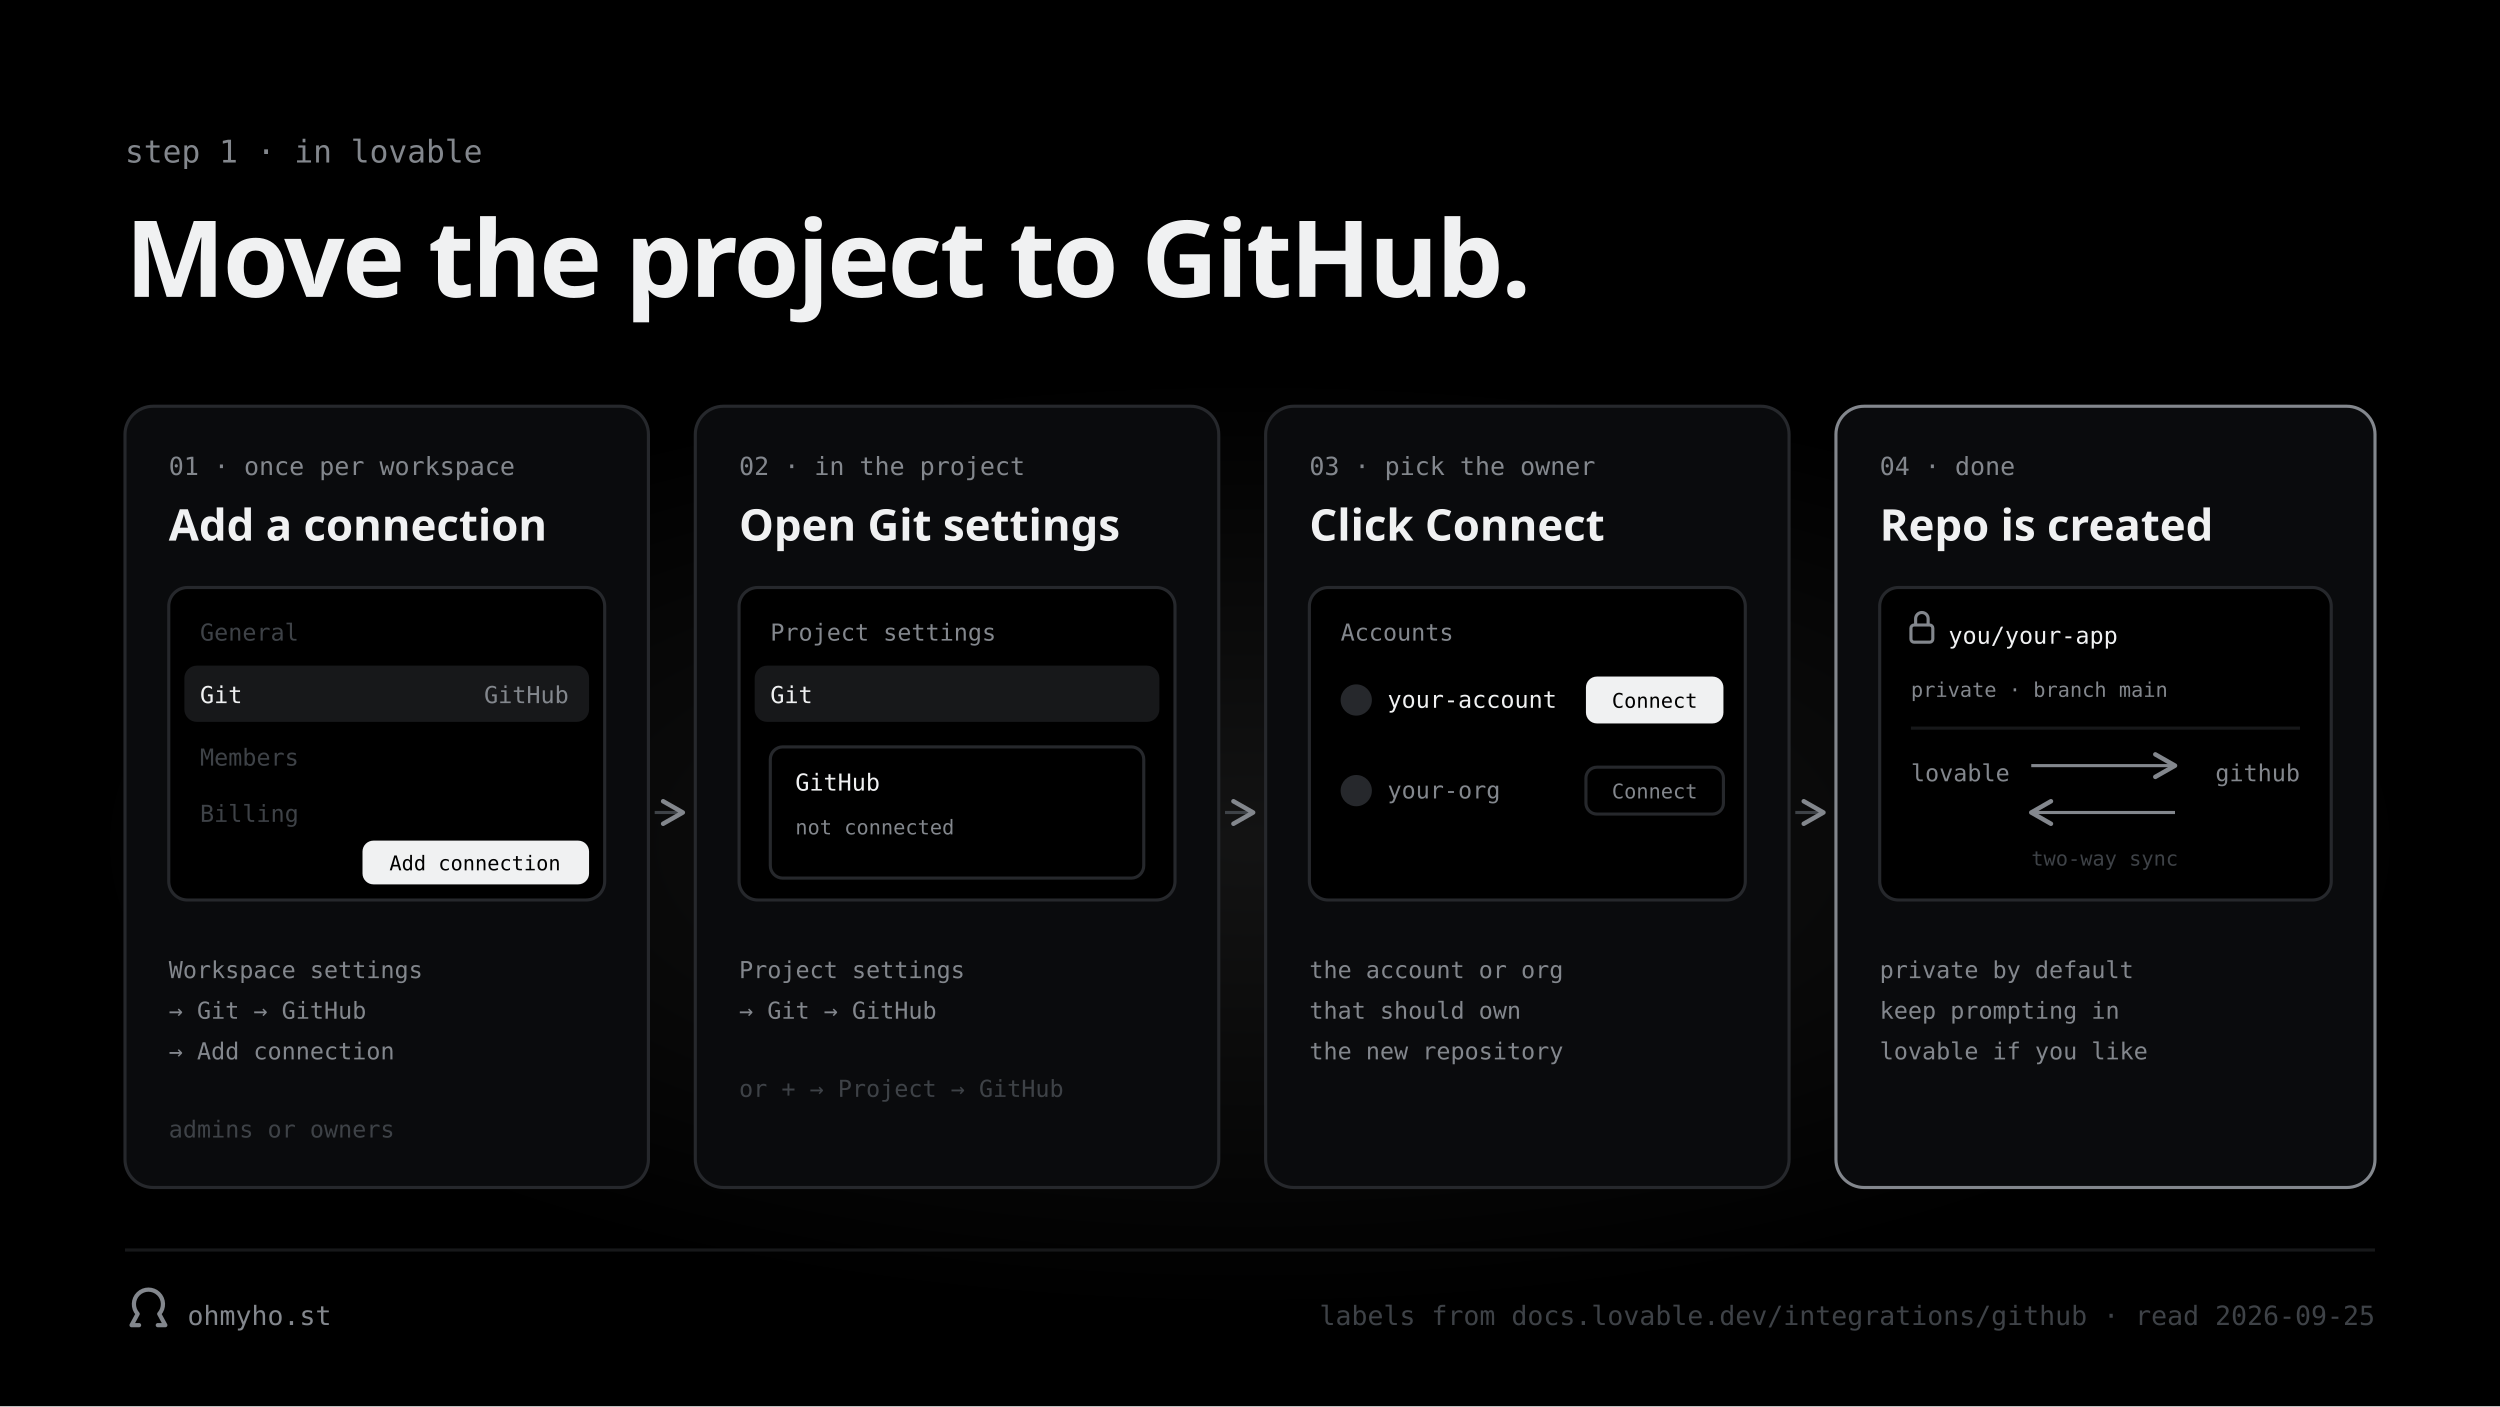
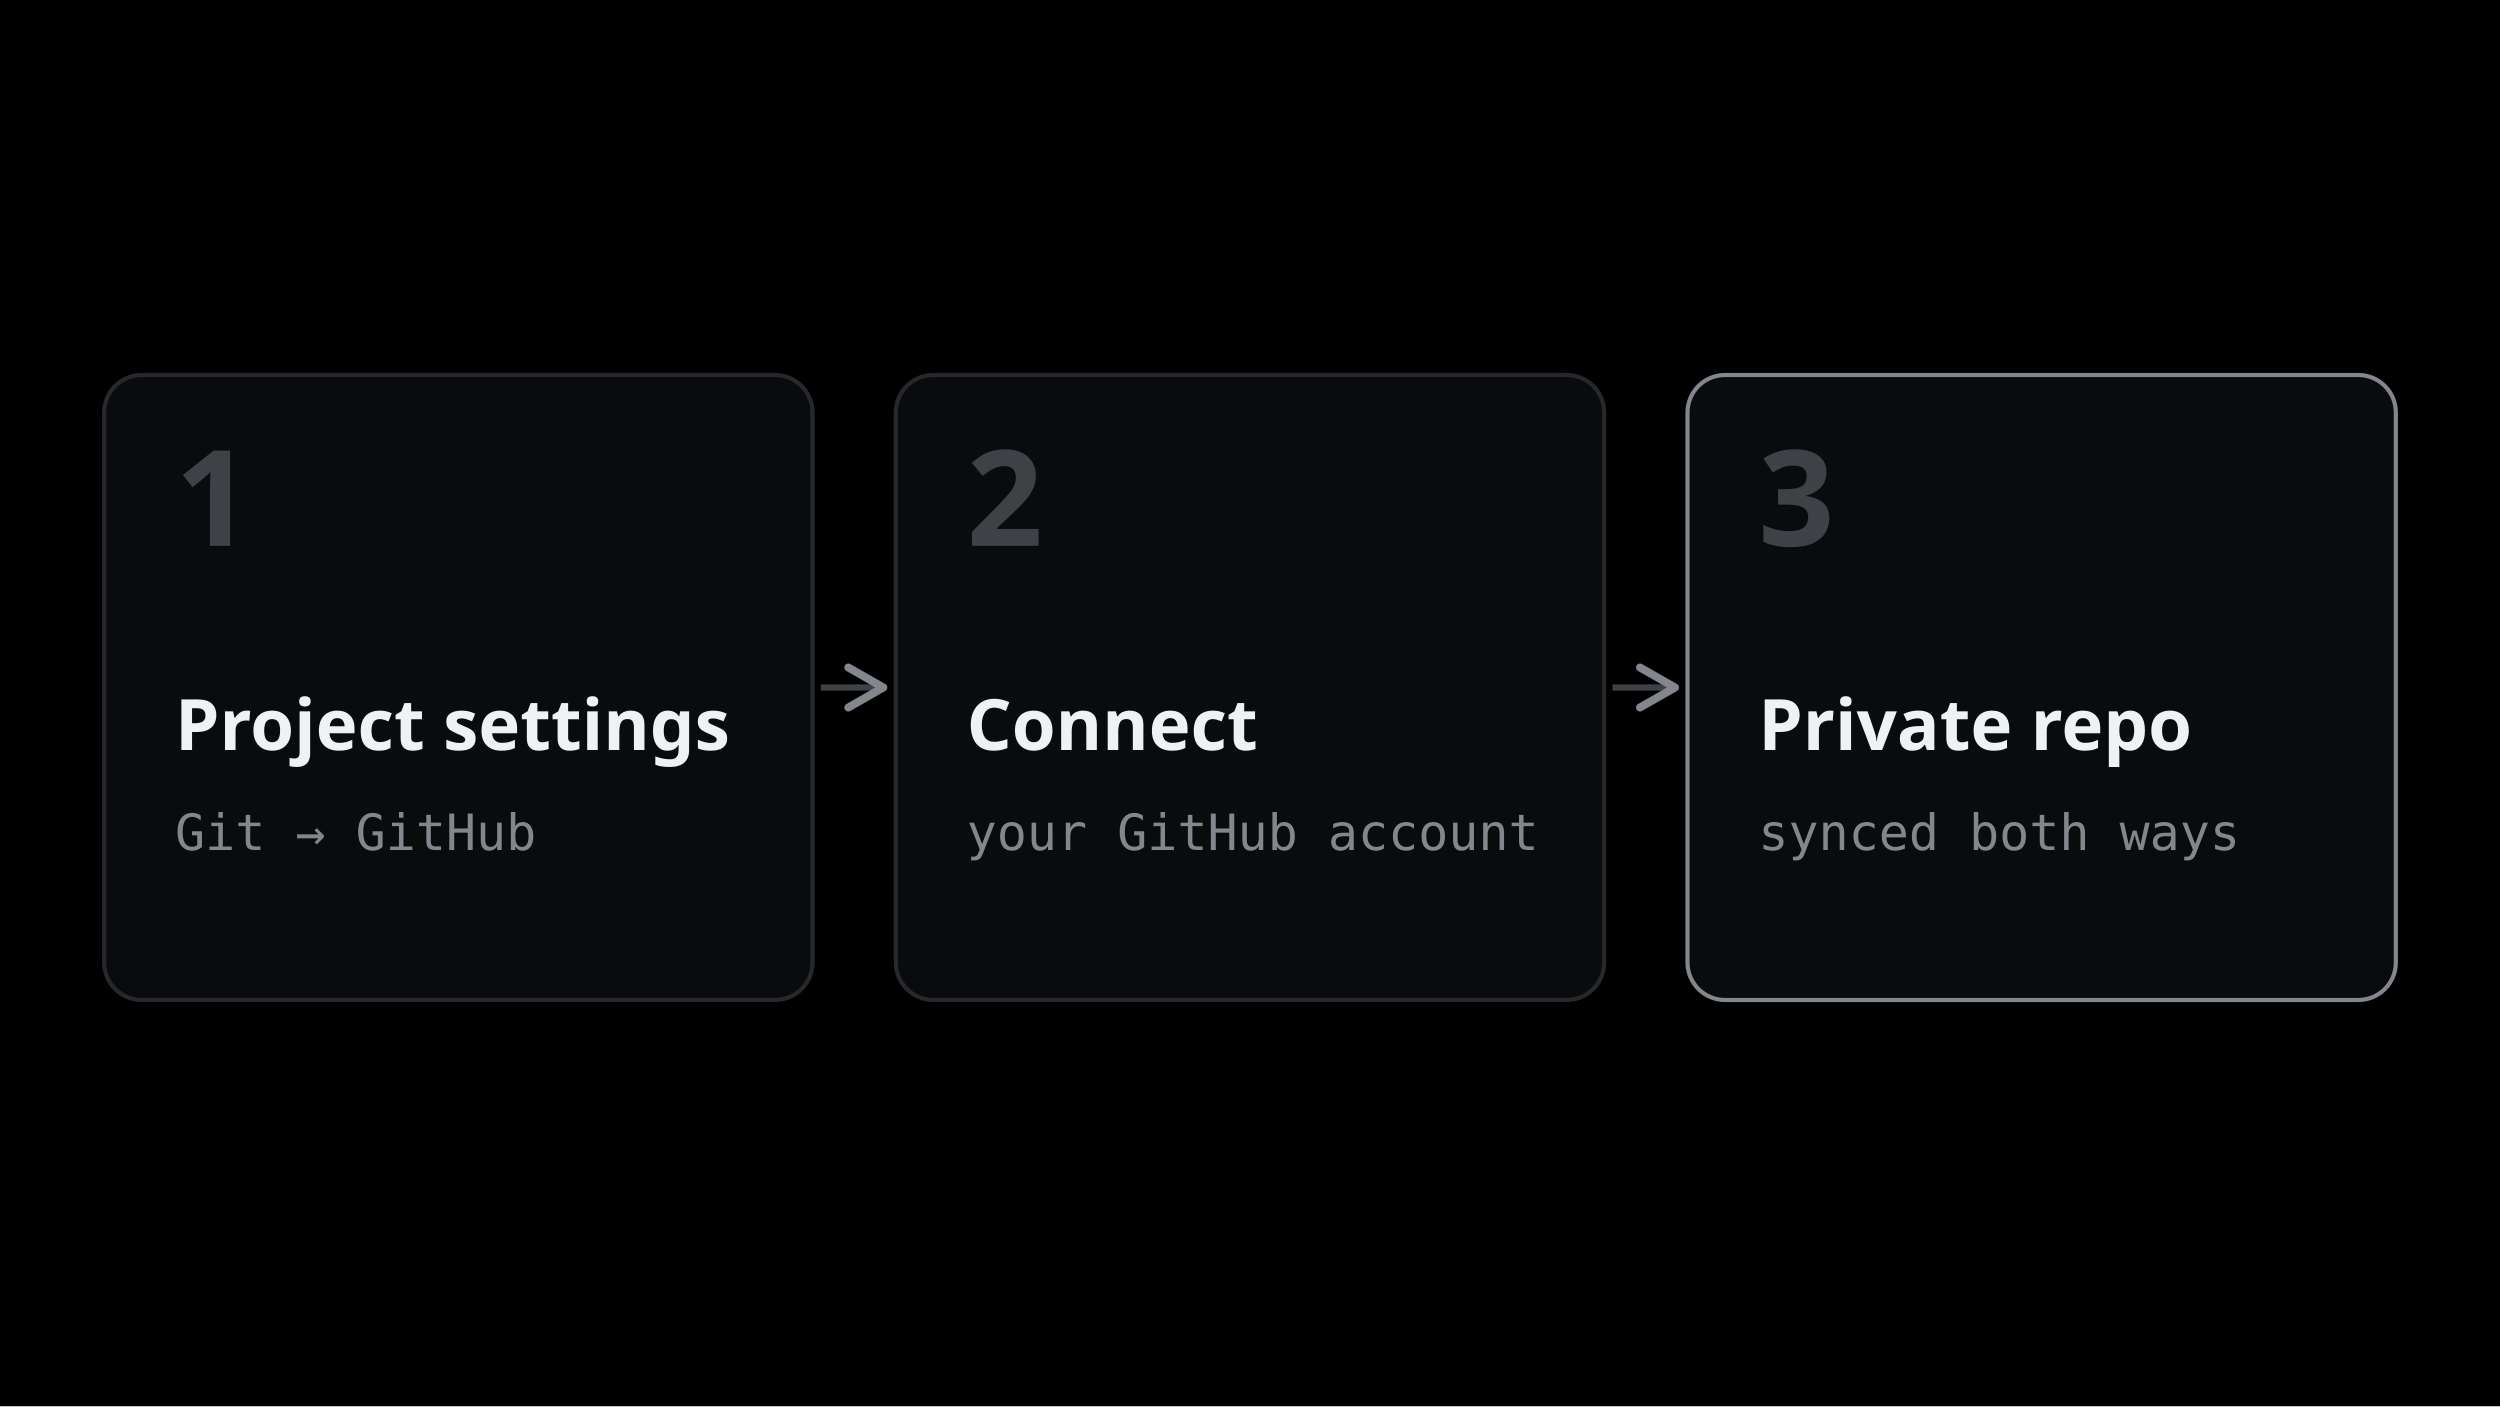
- <svg xmlns="http://www.w3.org/2000/svg" viewBox="0 0 1600 900" width="1600" height="900" role="img" aria-label="Four steps in Lovable: add a GitHub connection under Workspace settings, Git, GitHub; open Project settings, Git, GitHub; click Connect next to the account or organization; Lovable creates a private repository and syncs the default branch both ways.">
+ <svg xmlns="http://www.w3.org/2000/svg" viewBox="0 0 1200 675" width="1200" height="675" role="img" aria-label="Three steps in Lovable: open Project settings, Git, GitHub; connect your GitHub account; Lovable creates a private repository that syncs both ways.">
  <defs>
-     <radialGradient id="glow" cx="50%" cy="50%" r="50%">
-       <stop offset="0%" stop-color="#F0F1F2" stop-opacity=".08" />
-       <stop offset="100%" stop-color="#F0F1F2" stop-opacity="0" />
-     </radialGradient>
-     <marker id="head" viewBox="0 0 10 10" refX="8" refY="5" markerWidth="9" markerHeight="9" orient="auto">
+     <marker id="head" viewBox="0 0 10 10" refX="8" refY="5" markerWidth="8" markerHeight="8" orient="auto">
      <path d="M1 1 L8 5 L1 9" fill="none" stroke="#83878D" stroke-width="1.6" stroke-linecap="round" stroke-linejoin="round" />
    </marker>
  </defs>
-   <rect width="1600" height="900" fill="#000" />
-   <ellipse cx="800" cy="540" rx="760" ry="300" fill="url(#glow)" />
-   <text x="80" y="104" font-family="'JetBrains Mono', monospace" font-size="20" fill="#83878D">step 1 · in lovable</text>
-   <text x="80" y="190" font-family="'Space Grotesk', sans-serif" font-weight="700" font-size="68" fill="#F0F1F2" letter-spacing="-1.5">Move the project to GitHub.</text>
-   <g fill="none" stroke="#3E4247" stroke-width="2">
-     <path d="M419 520 H437" marker-end="url(#head)" />
-     <path d="M784 520 H802" marker-end="url(#head)" />
-     <path d="M1149 520 H1167" marker-end="url(#head)" />
+   <rect width="1200" height="675" fill="#000" />
+   <g fill="none" stroke="#3E4247" stroke-width="3">
+     <path d="M394 330 H424" marker-end="url(#head)" />
+     <path d="M774 330 H804" marker-end="url(#head)" />
  </g>
-   <rect x="80" y="260" width="335" height="500" rx="18" fill="#0A0B0D" stroke="#26282C" stroke-width="2" />
-   <text x="108" y="304" font-family="'JetBrains Mono', monospace" font-size="16" fill="#83878D">01 · once per workspace</text>
-   <text x="108" y="346" font-family="'Space Grotesk', sans-serif" font-weight="700" font-size="28" fill="#F0F1F2">Add a connection</text>
-   <rect x="108" y="376" width="279" height="200" rx="12" fill="#000" stroke="#26282C" stroke-width="2" />
-   <g font-family="'JetBrains Mono', monospace" font-size="15">
-     <text x="128" y="410" fill="#3E4247">General</text>
-     <rect x="118" y="426" width="259" height="36" rx="8" fill="#17181A" />
-     <text x="128" y="450" fill="#F0F1F2">Git</text>
-     <text x="364" y="450" text-anchor="end" fill="#83878D">GitHub</text>
-     <text x="128" y="490" fill="#3E4247">Members</text>
-     <text x="128" y="526" fill="#3E4247">Billing</text>
-     <rect x="232" y="538" width="145" height="28" rx="7" fill="#F0F1F2" />
-     <text x="304" y="557" text-anchor="middle" font-size="13" fill="#000">Add connection</text>
+   <g fill="#0A0B0D" stroke="#26282C" stroke-width="2">
+     <rect x="50" y="180" width="340" height="300" rx="18" />
+     <rect x="430" y="180" width="340" height="300" rx="18" />
+     <rect x="810" y="180" width="340" height="300" rx="18" stroke="#83878D" />
  </g>
-   <g font-family="'JetBrains Mono', monospace" font-size="15" fill="#83878D">
-     <text x="108" y="626">Workspace settings</text>
-     <text x="108" y="652">→ Git → GitHub</text>
-     <text x="108" y="678">→ Add connection</text>
-     <text x="108" y="728" fill="#3E4247">admins or owners</text>
+   <g font-family="'Space Grotesk', sans-serif" font-weight="700" font-size="64" fill="#3E4247">
+     <text x="84" y="262">1</text>
+     <text x="464" y="262">2</text>
+     <text x="844" y="262">3</text>
  </g>
-   <rect x="445" y="260" width="335" height="500" rx="18" fill="#0A0B0D" stroke="#26282C" stroke-width="2" />
-   <text x="473" y="304" font-family="'JetBrains Mono', monospace" font-size="16" fill="#83878D">02 · in the project</text>
-   <text x="473" y="346" font-family="'Space Grotesk', sans-serif" font-weight="700" font-size="28" fill="#F0F1F2">Open Git settings</text>
-   <rect x="473" y="376" width="279" height="200" rx="12" fill="#000" stroke="#26282C" stroke-width="2" />
-   <g font-family="'JetBrains Mono', monospace" font-size="15">
-     <text x="493" y="410" fill="#83878D">Project settings</text>
-     <rect x="483" y="426" width="259" height="36" rx="8" fill="#17181A" />
-     <text x="493" y="450" fill="#F0F1F2">Git</text>
-     <rect x="493" y="478" width="239" height="84" rx="8" fill="none" stroke="#26282C" stroke-width="2" />
-     <text x="509" y="506" fill="#F0F1F2">GitHub</text>
-     <text x="509" y="534" font-size="13" fill="#83878D">not connected</text>
+   <g font-family="'Space Grotesk', sans-serif" font-weight="700" font-size="34" fill="#F0F1F2">
+     <text x="84" y="360">Project settings</text>
+     <text x="464" y="360">Connect</text>
+     <text x="844" y="360">Private repo</text>
  </g>
-   <g font-family="'JetBrains Mono', monospace" font-size="15" fill="#83878D">
-     <text x="473" y="626">Project settings</text>
-     <text x="473" y="652">→ Git → GitHub</text>
-     <text x="473" y="702" fill="#3E4247">or + → Project → GitHub</text>
+   <g font-family="'JetBrains Mono', monospace" font-size="24" fill="#83878D">
+     <text x="84" y="408">Git → GitHub</text>
+     <text x="464" y="408">your GitHub account</text>
+     <text x="844" y="408">synced both ways</text>
  </g>
-   <rect x="810" y="260" width="335" height="500" rx="18" fill="#0A0B0D" stroke="#26282C" stroke-width="2" />
-   <text x="838" y="304" font-family="'JetBrains Mono', monospace" font-size="16" fill="#83878D">03 · pick the owner</text>
-   <text x="838" y="346" font-family="'Space Grotesk', sans-serif" font-weight="700" font-size="28" fill="#F0F1F2">Click Connect</text>
-   <rect x="838" y="376" width="279" height="200" rx="12" fill="#000" stroke="#26282C" stroke-width="2" />
-   <g font-family="'JetBrains Mono', monospace" font-size="15">
-     <text x="858" y="410" fill="#83878D">Accounts</text>
-     <circle cx="868" cy="448" r="10" fill="#26282C" />
-     <text x="888" y="453" fill="#F0F1F2">your-account</text>
-     <rect x="1015" y="433" width="88" height="30" rx="7" fill="#F0F1F2" />
-     <text x="1059" y="453" text-anchor="middle" font-size="13" fill="#000">Connect</text>
-     <circle cx="868" cy="506" r="10" fill="#26282C" />
-     <text x="888" y="511" fill="#83878D">your-org</text>
-     <rect x="1015" y="491" width="88" height="30" rx="7" fill="none" stroke="#26282C" stroke-width="2" />
-     <text x="1059" y="511" text-anchor="middle" font-size="13" fill="#83878D">Connect</text>
-   </g>
-   <g font-family="'JetBrains Mono', monospace" font-size="15" fill="#83878D">
-     <text x="838" y="626">the account or org</text>
-     <text x="838" y="652">that should own</text>
-     <text x="838" y="678">the new repository</text>
-   </g>
-   <rect x="1175" y="260" width="345" height="500" rx="18" fill="#0A0B0D" stroke="#83878D" stroke-width="2" />
-   <text x="1203" y="304" font-family="'JetBrains Mono', monospace" font-size="16" fill="#83878D">04 · done</text>
-   <text x="1203" y="346" font-family="'Space Grotesk', sans-serif" font-weight="700" font-size="28" fill="#F0F1F2">Repo is created</text>
-   <rect x="1203" y="376" width="289" height="200" rx="12" fill="#000" stroke="#26282C" stroke-width="2" />
-   <g font-family="'JetBrains Mono', monospace" font-size="15">
-     <rect x="1223" y="400" width="14" height="11" rx="2" fill="none" stroke="#83878D" stroke-width="2" />
-     <path d="M1226 400 V396 A4 4 0 0 1 1234 396 V400" fill="none" stroke="#83878D" stroke-width="2" />
-     <text x="1247" y="412" fill="#F0F1F2">you/your-app</text>
-     <text x="1223" y="446" font-size="13" fill="#83878D">private · branch main</text>
-     <line x1="1223" y1="466" x2="1472" y2="466" stroke="#17181A" stroke-width="2" />
-     <text x="1223" y="500" fill="#83878D">lovable</text>
-     <text x="1472" y="500" text-anchor="end" fill="#83878D">github</text>
-     <path d="M1300 490 H1392" fill="none" stroke="#83878D" stroke-width="2" marker-end="url(#head)" />
-     <path d="M1392 520 H1300" fill="none" stroke="#83878D" stroke-width="2" marker-end="url(#head)" />
-     <text x="1347" y="554" text-anchor="middle" font-size="13" fill="#3E4247">two-way sync</text>
-   </g>
-   <g font-family="'JetBrains Mono', monospace" font-size="15" fill="#83878D">
-     <text x="1203" y="626">private by default</text>
-     <text x="1203" y="652">keep prompting in</text>
-     <text x="1203" y="678">lovable if you like</text>
-   </g>
-   <line x1="80" y1="800" x2="1520" y2="800" stroke="#17181A" stroke-width="2" />
-   <path d="M30 87 H14 L27 63 A31 31 0 1 1 73 63 L86 87 H70" transform="translate(80 822) scale(.3)" fill="none" stroke="#83878D" stroke-width="9" stroke-linecap="round" stroke-linejoin="round" />
-   <text x="120" y="848" font-family="'JetBrains Mono', monospace" font-size="17" fill="#83878D">ohmyho.st</text>
-   <text x="1520" y="848" text-anchor="end" font-family="'JetBrains Mono', monospace" font-size="17" fill="#3E4247">labels from docs.lovable.dev/integrations/github · read 2026-09-25</text>
</svg>
